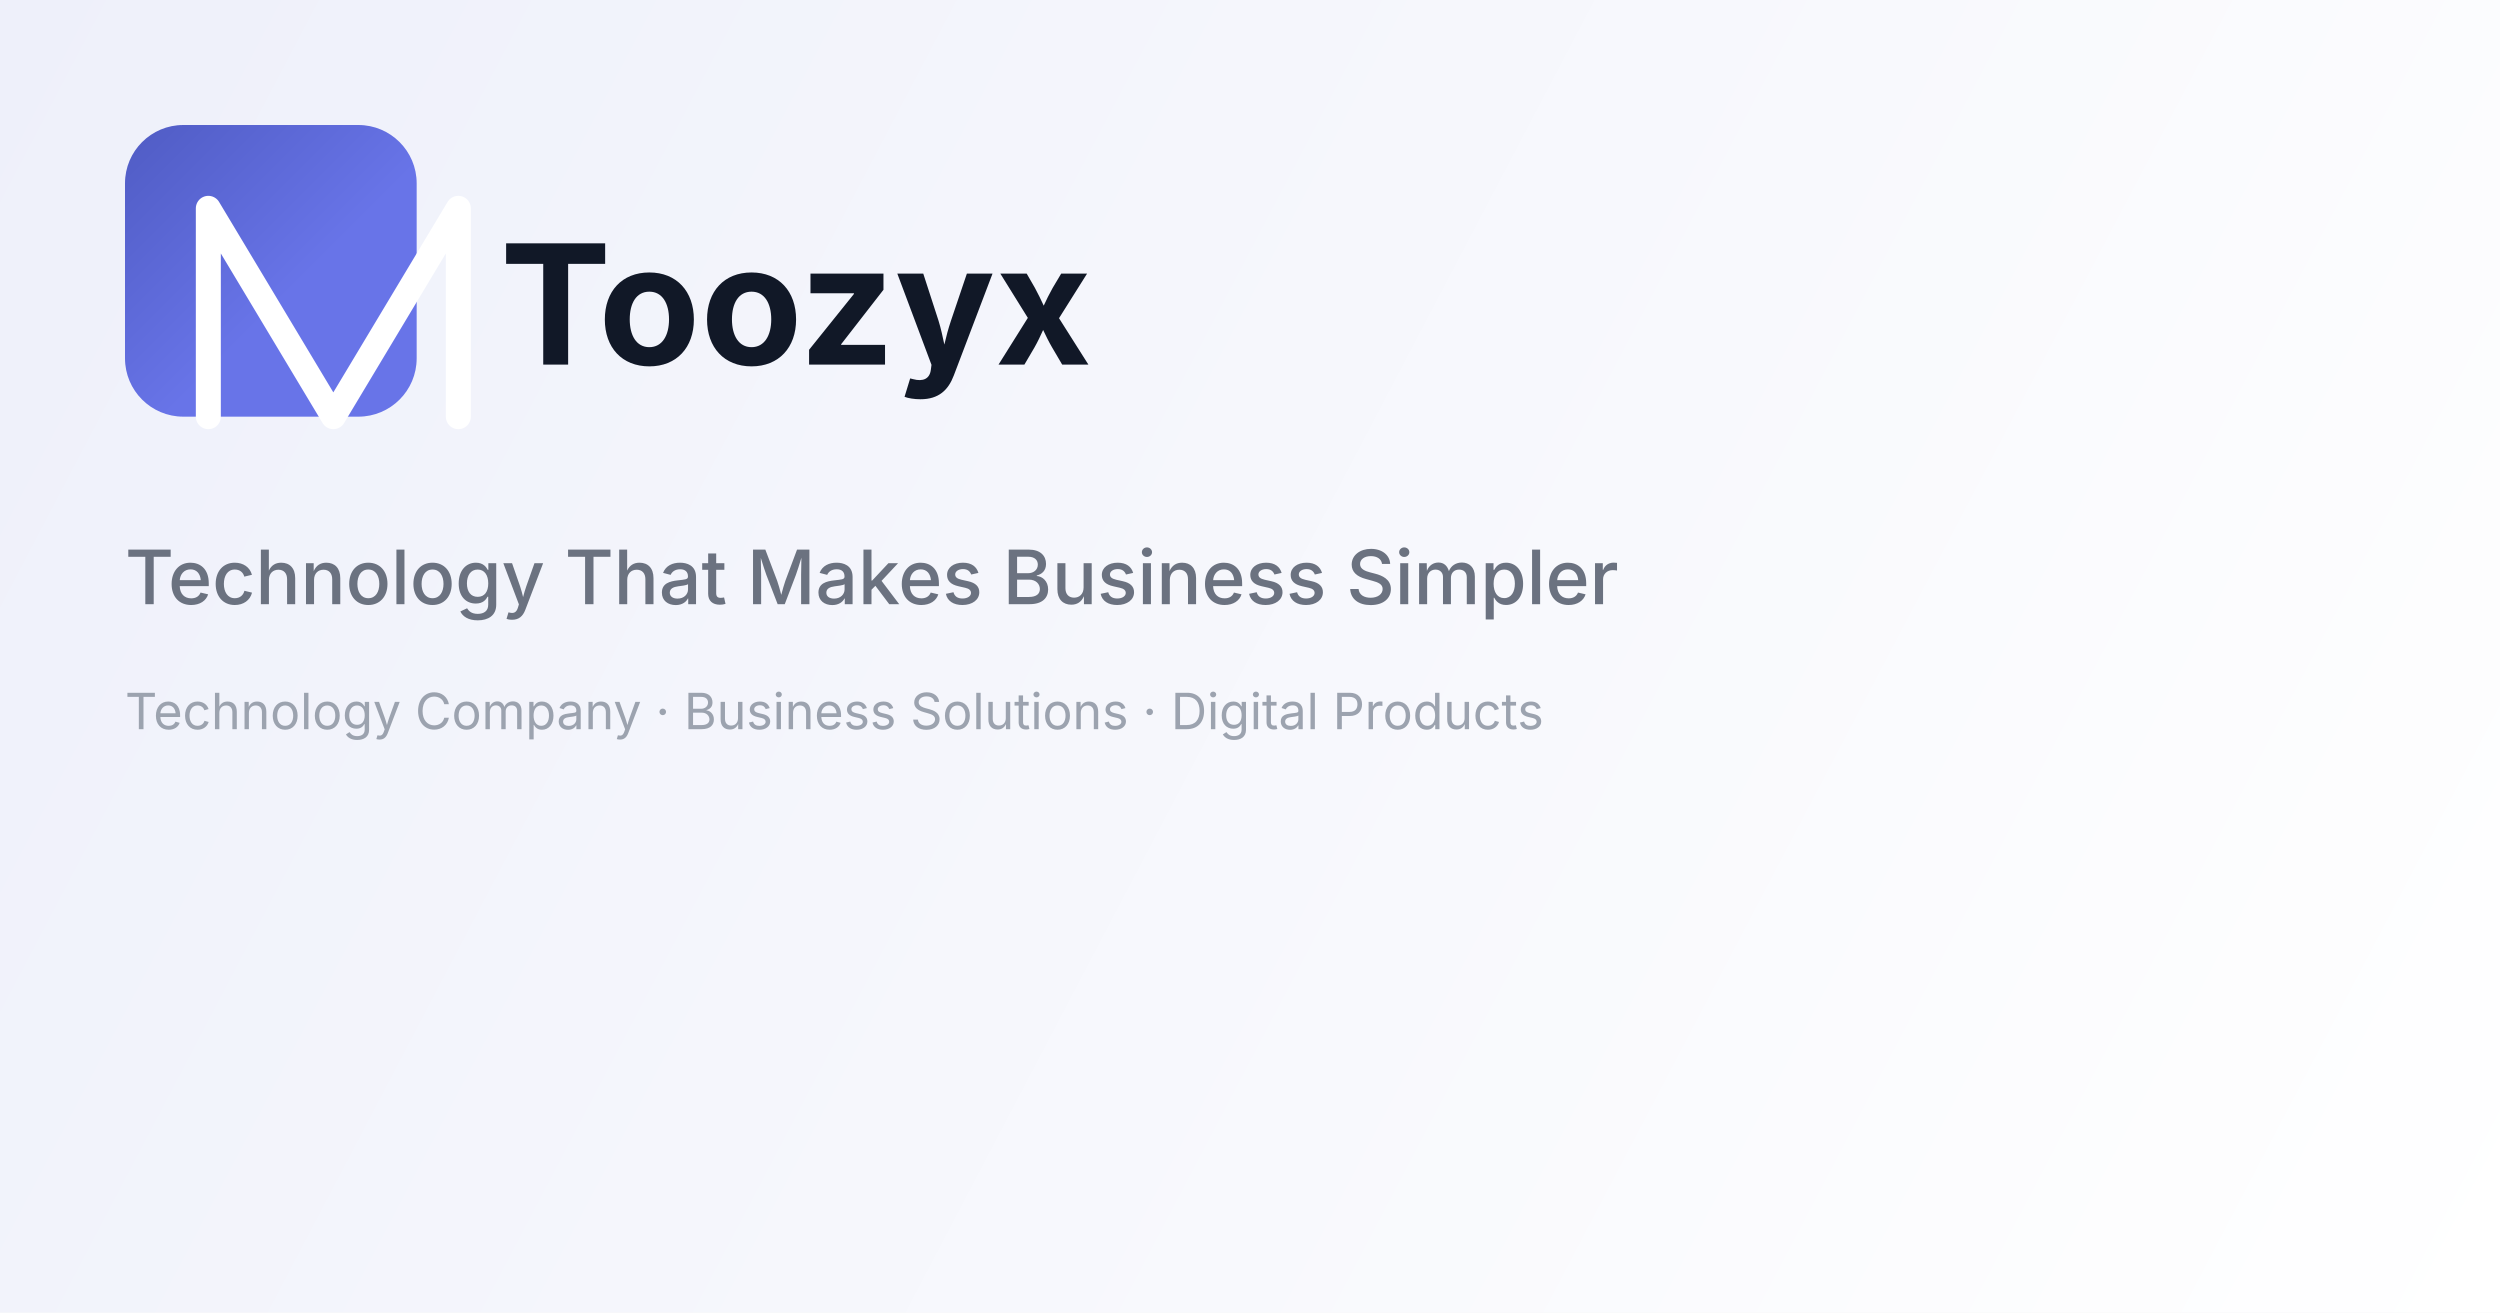
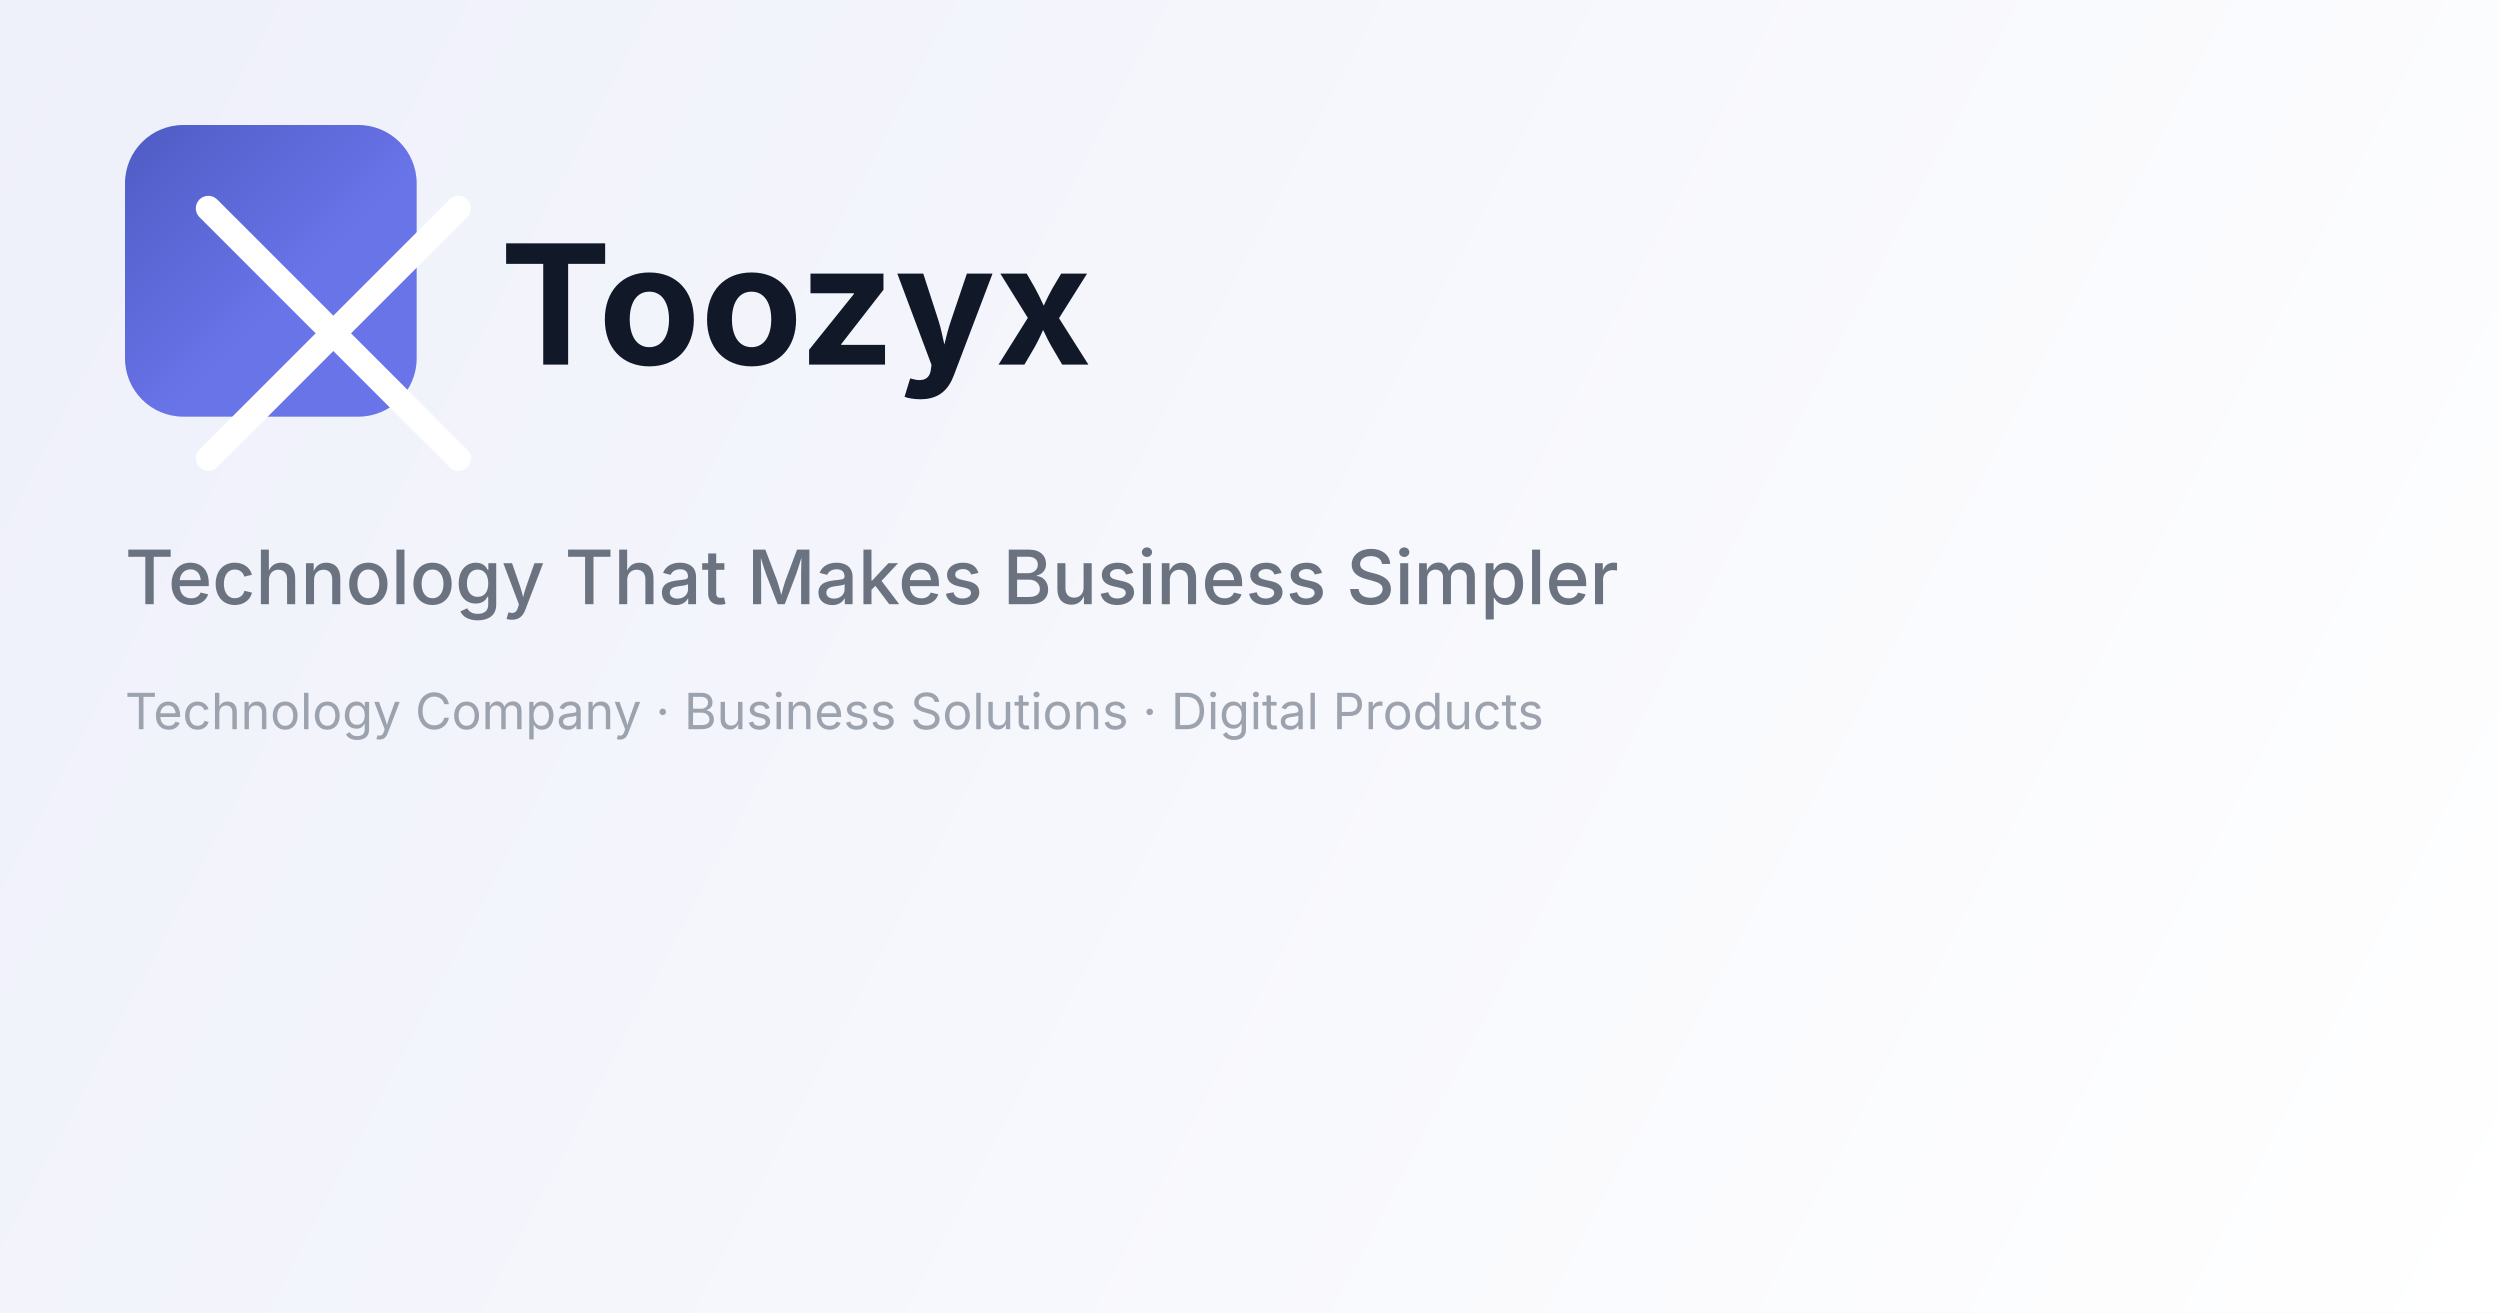
<svg xmlns="http://www.w3.org/2000/svg" width="1200" height="630" viewBox="0 0 1200 630" fill="none">
  <rect width="1200" height="630" fill="white" />
  <rect width="1200" height="630" fill="url(#bg)" />
  <rect x="60" y="60" width="140" height="140" rx="28" fill="url(#g)" />
-   <path d="M100 200V100L160 200L220 100V200" stroke="white" stroke-width="12" stroke-linecap="round" stroke-linejoin="round" />
+   <path d="M100 100l120 120M220 100l-120 120" stroke="white" stroke-width="12" stroke-linecap="round" stroke-linejoin="round" />
  <text x="240" y="175" font-family="Inter, sans-serif" font-size="80" font-weight="700" fill="#111827">Toozyx</text>
  <text x="60" y="290" font-family="Inter, sans-serif" font-size="36" font-weight="500" fill="#6B7280">Technology That Makes Business Simpler</text>
  <text x="60" y="350" font-family="Inter, sans-serif" font-size="24" font-weight="400" fill="#9CA3AF">Technology Company · Business Solutions · Digital Products</text>
  <defs>
    <linearGradient id="g" x1="0" y1="0" x2="140" y2="140" gradientUnits="userSpaceOnUse">
      <stop stop-color="#3D49A8" />
      <stop offset="1" stop-color="#6874E8" />
    </linearGradient>
    <linearGradient id="bg" x1="0" y1="0" x2="1200" y2="630" gradientUnits="userSpaceOnUse">
      <stop stop-color="#eef0fa" />
      <stop offset="1" stop-color="white" />
    </linearGradient>
  </defs>
</svg>
